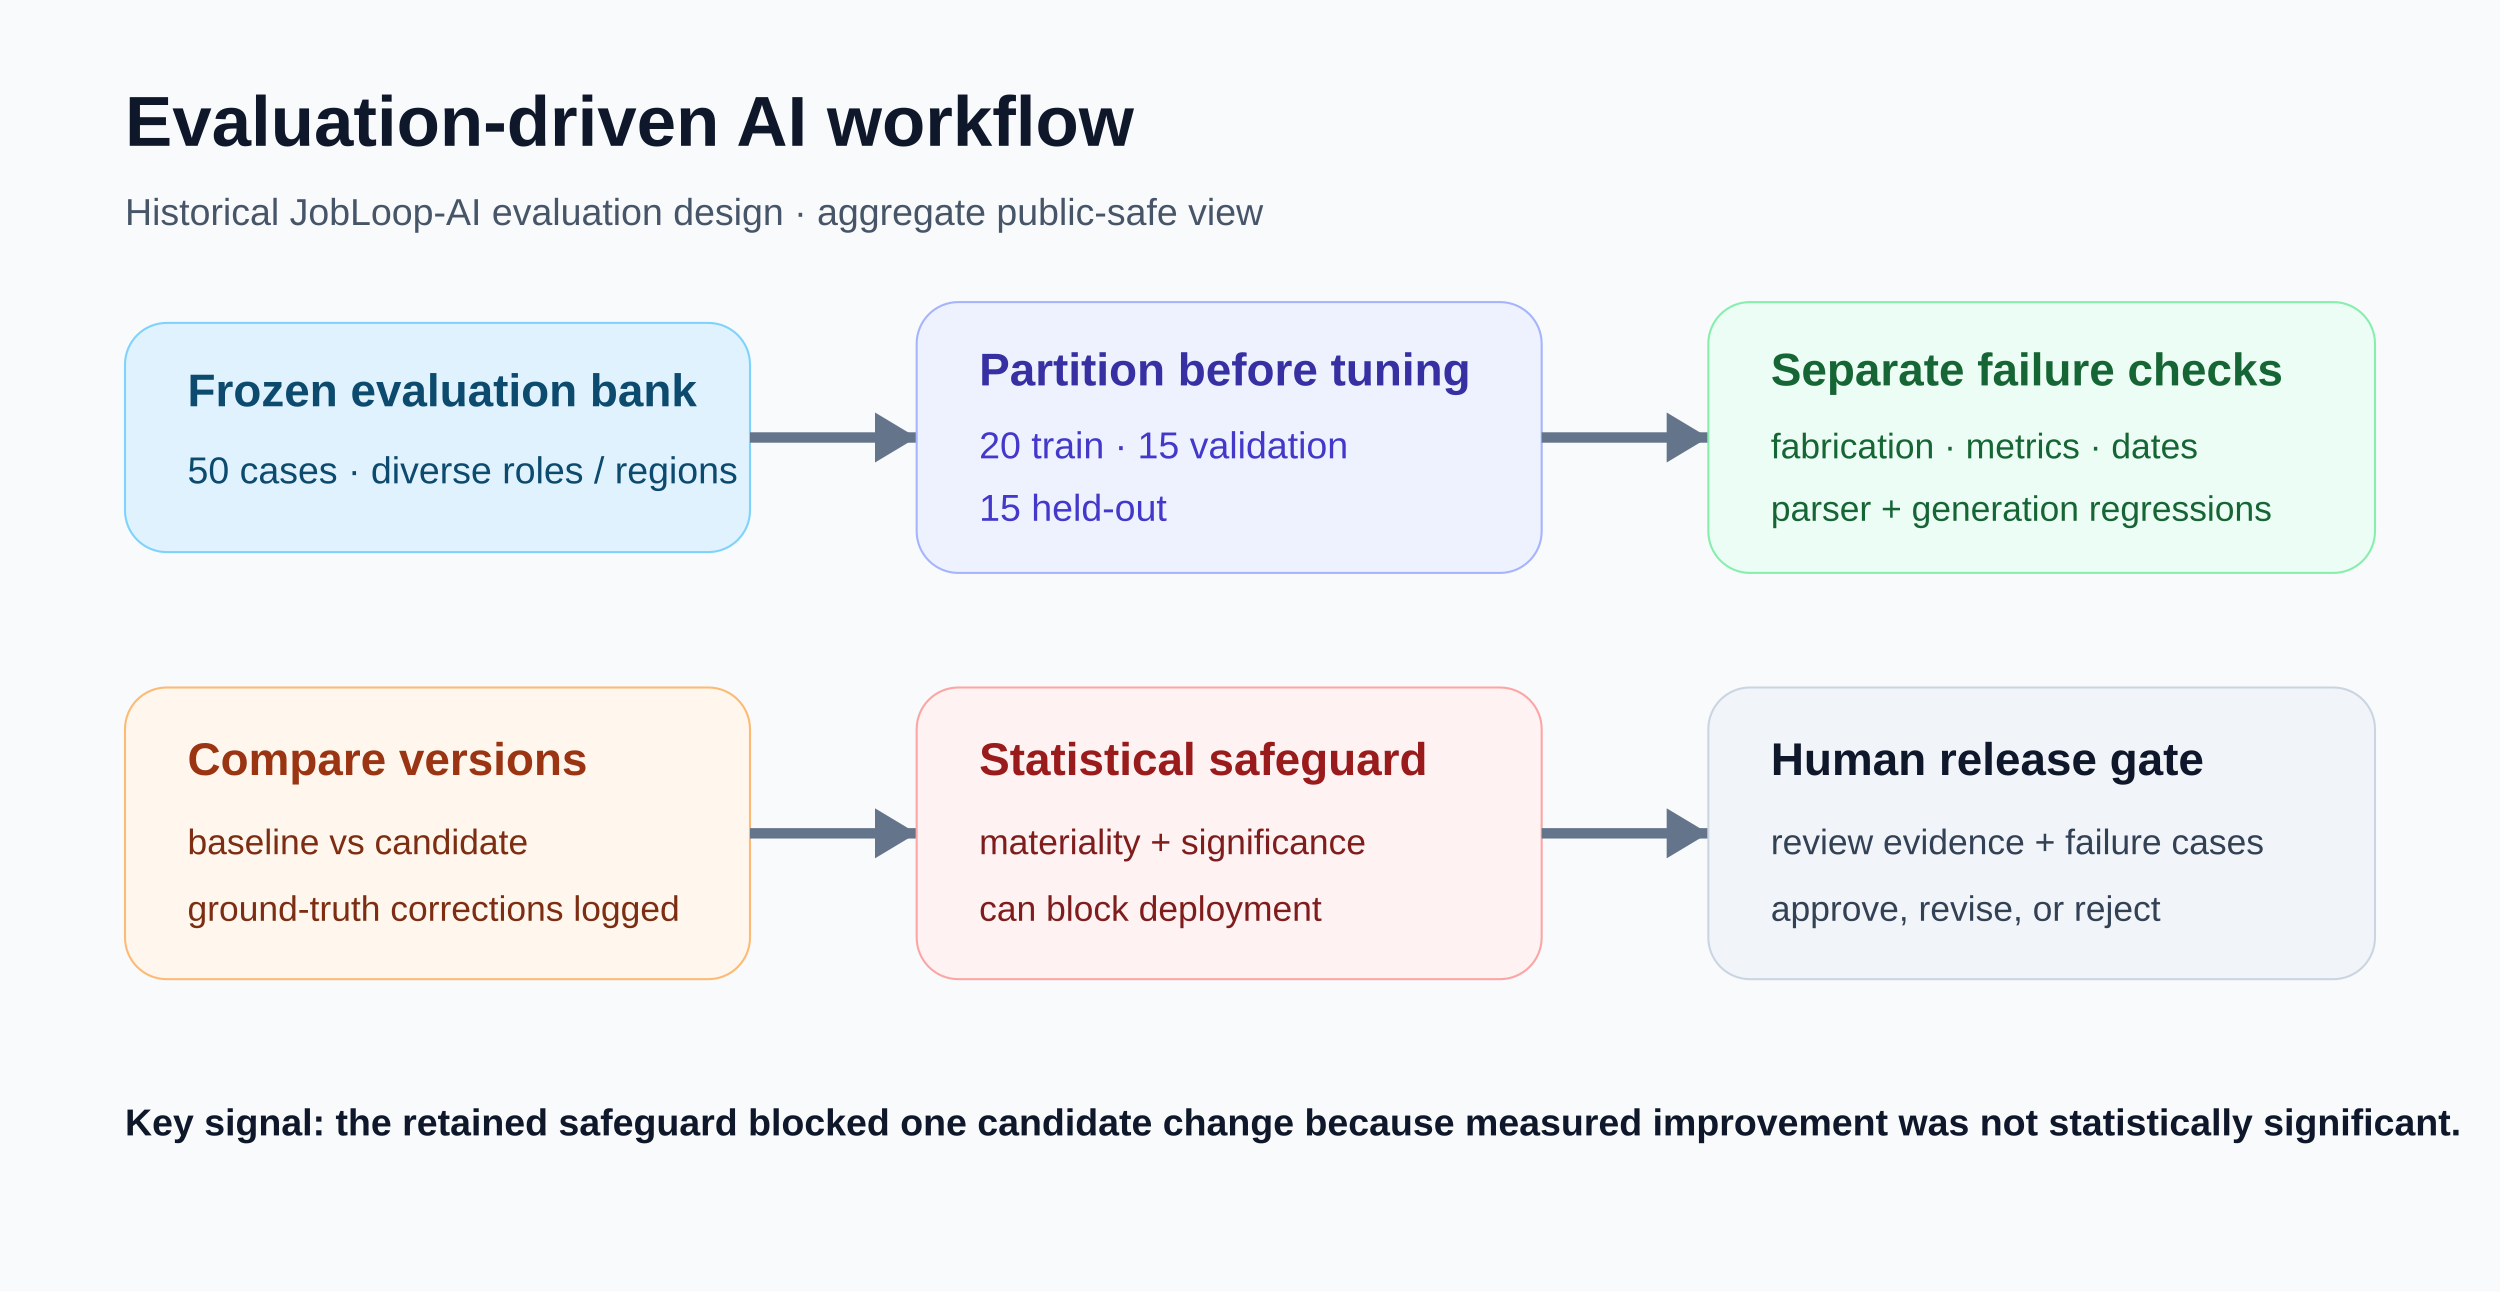
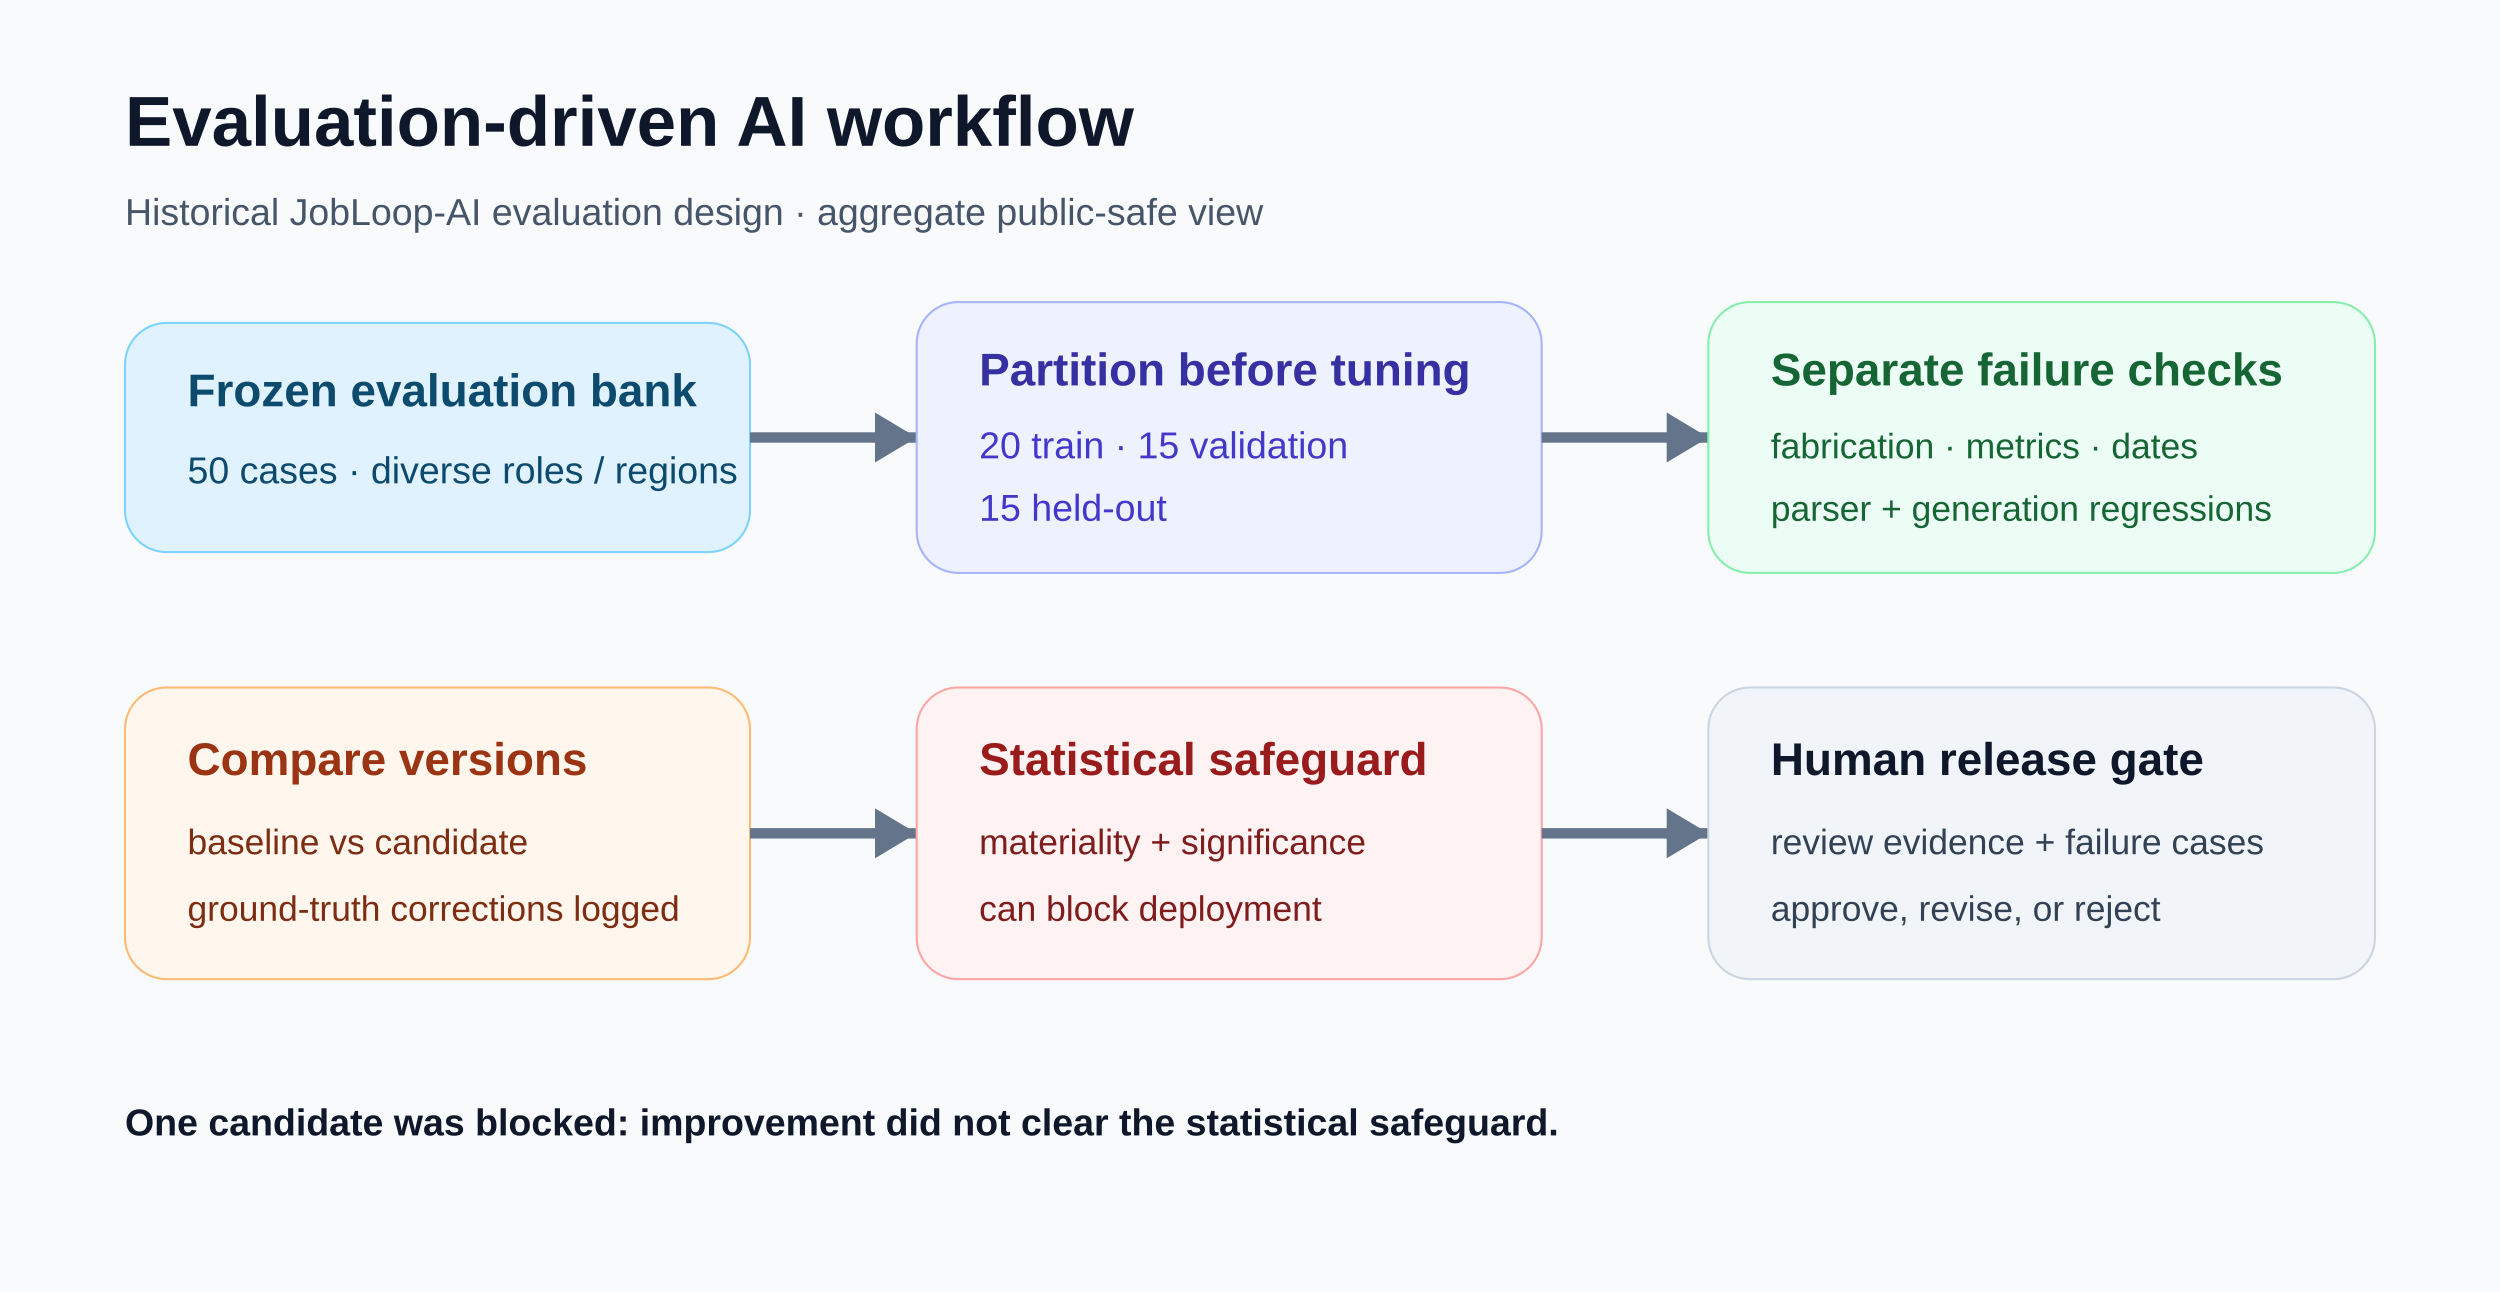
<svg xmlns="http://www.w3.org/2000/svg" width="1200" height="620" viewBox="0 0 1200 620" role="img" aria-labelledby="title desc">
  <rect width="1200" height="620" fill="#f8fafc" />
  <text x="60" y="70" font-family="Arial,sans-serif" font-size="34" font-weight="700" fill="#0f172a">Evaluation-driven AI workflow</text>
  <text x="60" y="108" font-family="Arial,sans-serif" font-size="18" fill="#475569">Historical JobLoop-AI evaluation design · aggregate public-safe view</text>
  <rect x="60" y="155" width="300" height="110" rx="20" fill="#e0f2fe" stroke="#7dd3fc" />
  <text x="90" y="195" font-family="Arial,sans-serif" font-size="22" font-weight="700" fill="#0c4a6e">Frozen evaluation bank</text>
  <text x="90" y="232" font-family="Arial,sans-serif" font-size="18" fill="#0c4a6e">50 cases · diverse roles / regions</text>
  <path d="M360 210 L440 210" stroke="#64748b" stroke-width="5" />
  <polygon points="440,210 420,198 420,222" fill="#64748b" />
  <rect x="440" y="145" width="300" height="130" rx="20" fill="#eef2ff" stroke="#a5b4fc" />
  <text x="470" y="185" font-family="Arial,sans-serif" font-size="22" font-weight="700" fill="#3730a3">Partition before tuning</text>
  <text x="470" y="220" font-family="Arial,sans-serif" font-size="18" fill="#4338ca">20 train · 15 validation</text>
  <text x="470" y="250" font-family="Arial,sans-serif" font-size="18" fill="#4338ca">15 held-out</text>
  <path d="M740 210 L820 210" stroke="#64748b" stroke-width="5" />
  <polygon points="820,210 800,198 800,222" fill="#64748b" />
  <rect x="820" y="145" width="320" height="130" rx="20" fill="#ecfdf5" stroke="#86efac" />
  <text x="850" y="185" font-family="Arial,sans-serif" font-size="22" font-weight="700" fill="#166534">Separate failure checks</text>
  <text x="850" y="220" font-family="Arial,sans-serif" font-size="17" fill="#166534">fabrication · metrics · dates</text>
  <text x="850" y="250" font-family="Arial,sans-serif" font-size="17" fill="#166534">parser + generation regressions</text>
  <rect x="60" y="330" width="300" height="140" rx="20" fill="#fff7ed" stroke="#fdba74" />
  <text x="90" y="372" font-family="Arial,sans-serif" font-size="22" font-weight="700" fill="#9a3412">Compare versions</text>
  <text x="90" y="410" font-family="Arial,sans-serif" font-size="17" fill="#7c2d12">baseline vs candidate</text>
  <text x="90" y="442" font-family="Arial,sans-serif" font-size="17" fill="#7c2d12">ground-truth corrections logged</text>
  <path d="M360 400 L440 400" stroke="#64748b" stroke-width="5" />
  <polygon points="440,400 420,388 420,412" fill="#64748b" />
  <rect x="440" y="330" width="300" height="140" rx="20" fill="#fef2f2" stroke="#fca5a5" />
  <text x="470" y="372" font-family="Arial,sans-serif" font-size="22" font-weight="700" fill="#991b1b">Statistical safeguard</text>
  <text x="470" y="410" font-family="Arial,sans-serif" font-size="17" fill="#7f1d1d">materiality + significance</text>
  <text x="470" y="442" font-family="Arial,sans-serif" font-size="17" fill="#7f1d1d">can block deployment</text>
  <path d="M740 400 L820 400" stroke="#64748b" stroke-width="5" />
  <polygon points="820,400 800,388 800,412" fill="#64748b" />
  <rect x="820" y="330" width="320" height="140" rx="20" fill="#f1f5f9" stroke="#cbd5e1" />
  <text x="850" y="372" font-family="Arial,sans-serif" font-size="22" font-weight="700" fill="#0f172a">Human release gate</text>
  <text x="850" y="410" font-family="Arial,sans-serif" font-size="17" fill="#334155">review evidence + failure cases</text>
  <text x="850" y="442" font-family="Arial,sans-serif" font-size="17" fill="#334155">approve, revise, or reject</text>
-   <text x="60" y="545" font-family="Arial,sans-serif" font-size="18" font-weight="700" fill="#0f172a">Key signal: the retained safeguard blocked one candidate change because measured improvement was not statistically significant.</text>
+   <text x="60" y="545" font-family="Arial,sans-serif" font-size="18" font-weight="700" fill="#0f172a">One candidate was blocked: improvement did not clear the statistical safeguard.</text>
</svg>
